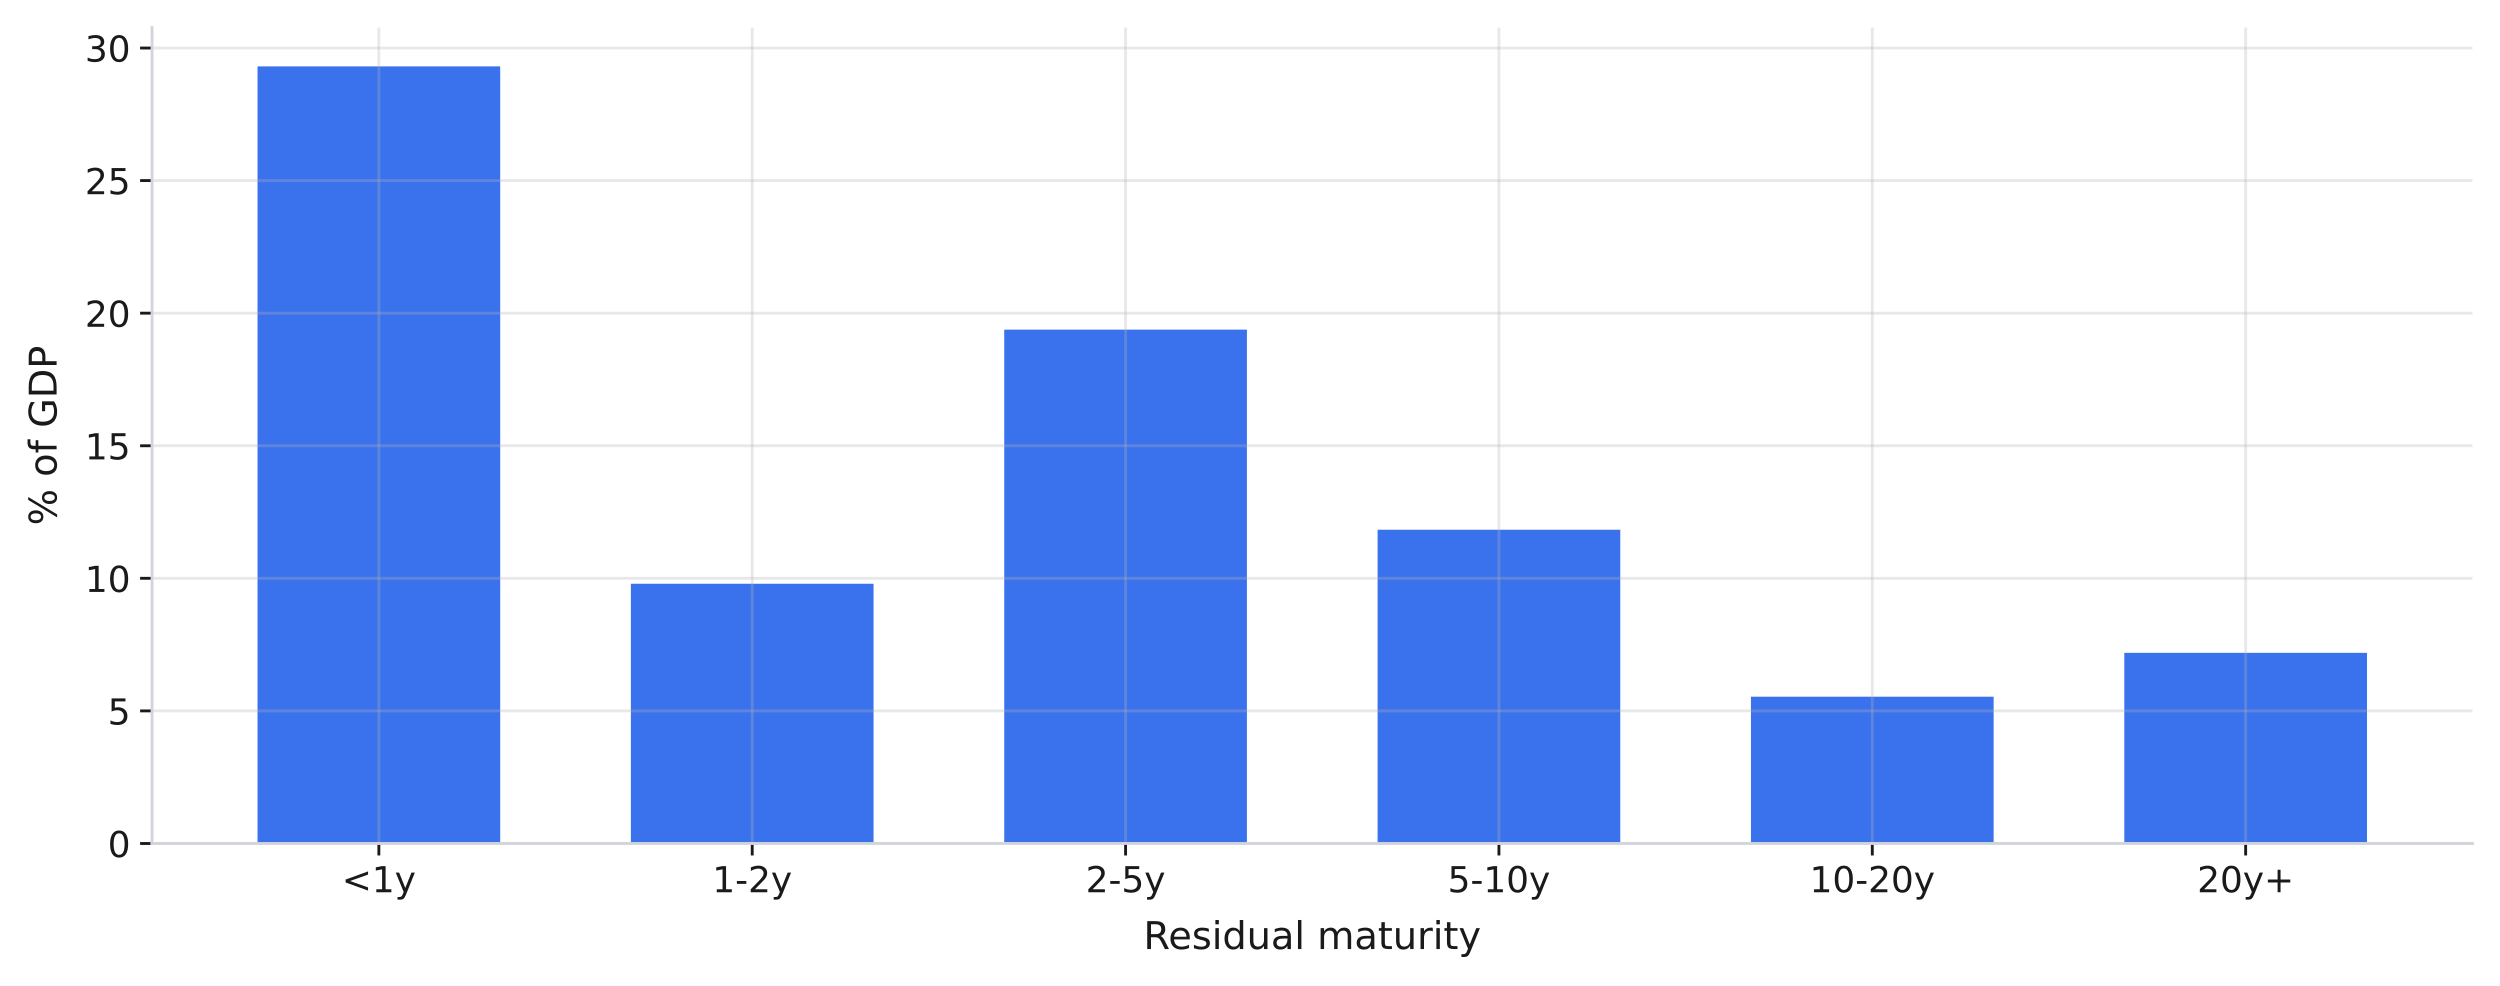
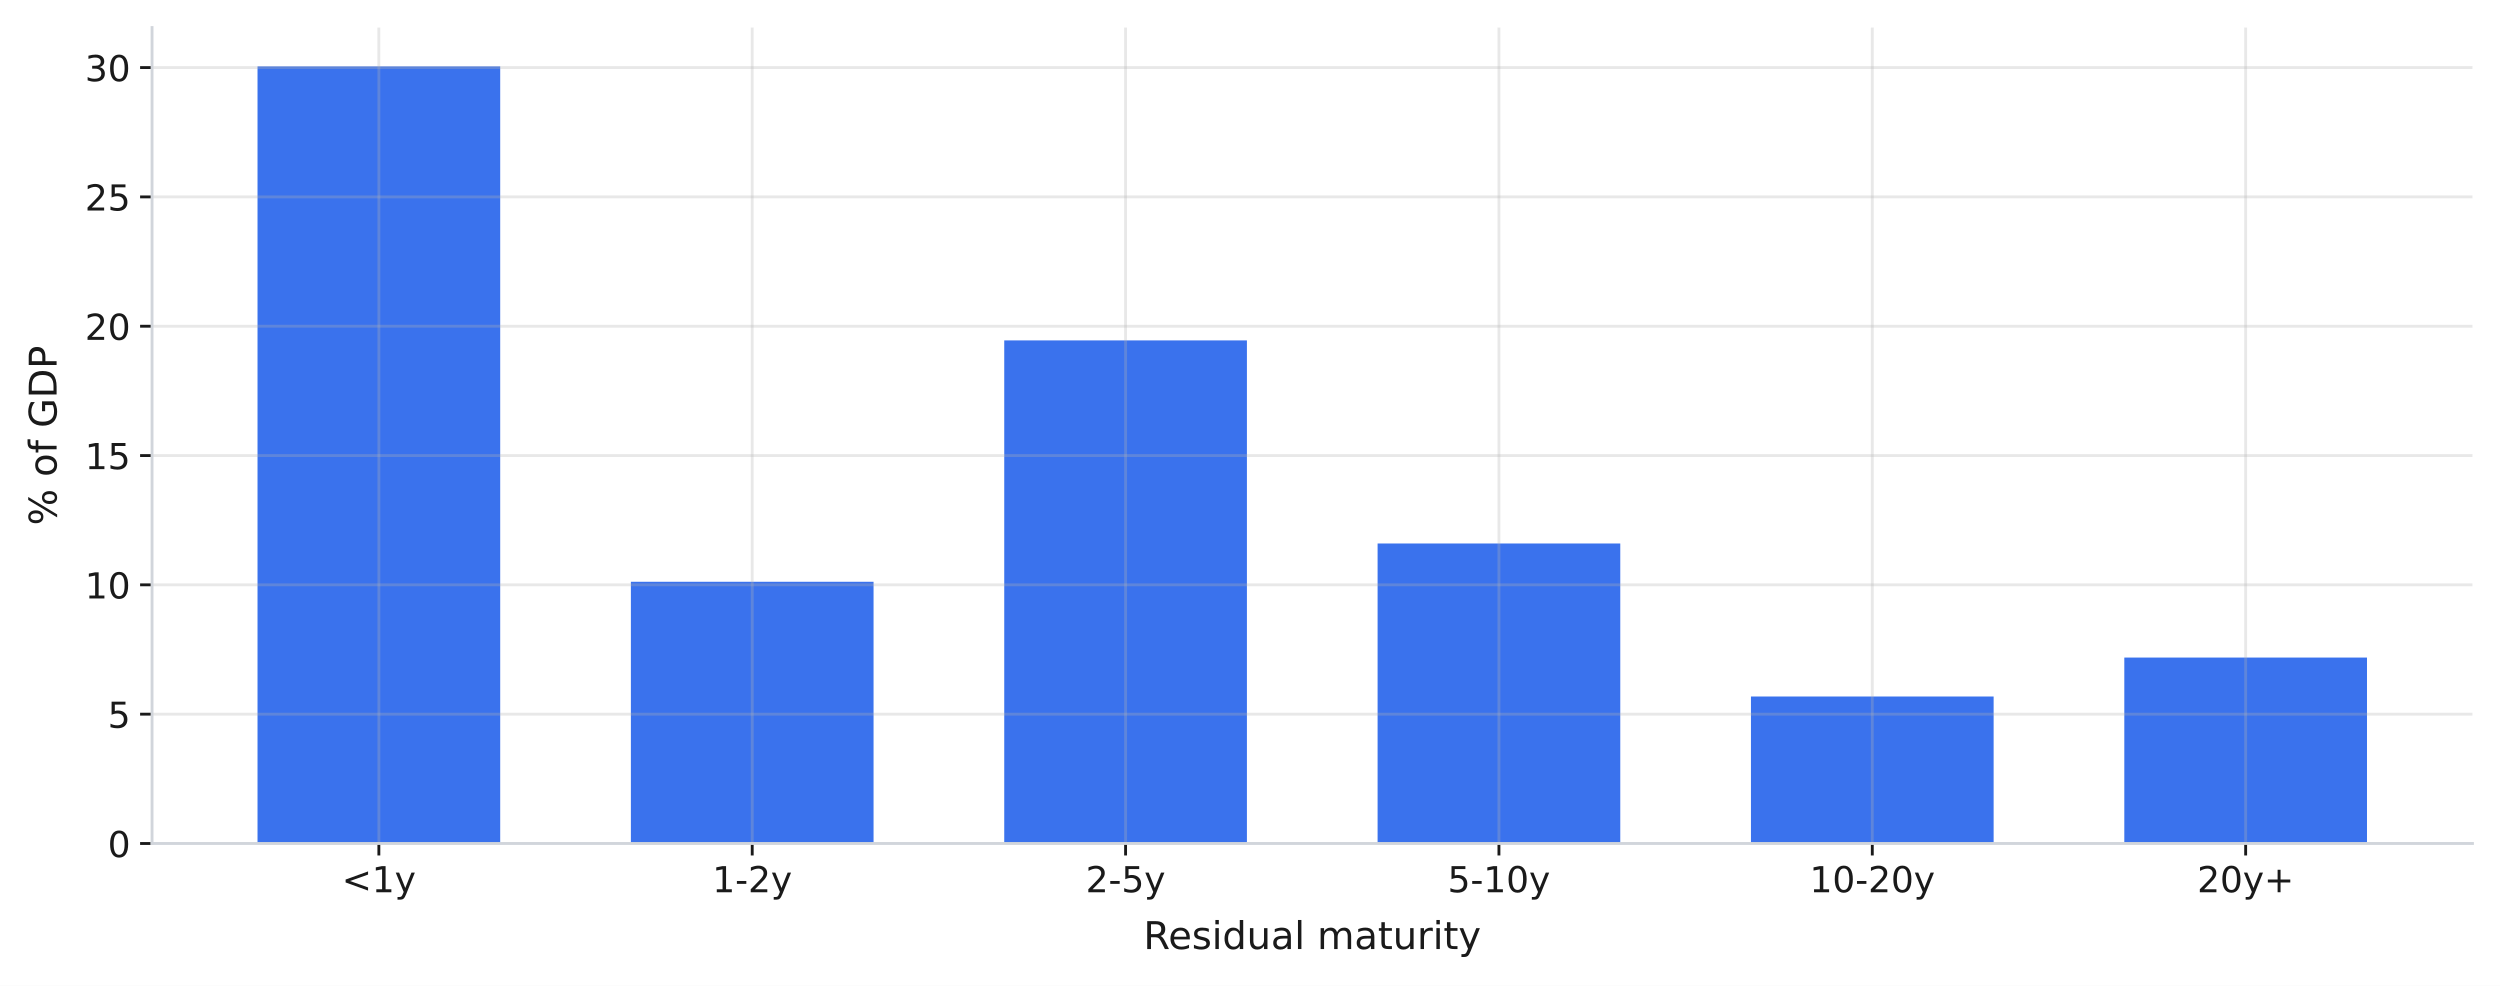
<svg xmlns="http://www.w3.org/2000/svg" xmlns:xlink="http://www.w3.org/1999/xlink" width="522.942pt" height="206.199pt" viewBox="0 0 522.942 206.199" version="1.1">
  <defs>
    <style type="text/css">*{stroke-linejoin: round; stroke-linecap: butt}</style>
  </defs>
  <g id="figure_1">
    <g id="patch_1">
      <path d="M 0 206.199  L 522.942 206.199  L 522.942 0  L 0 0  z " style="fill: #ffffff" />
    </g>
    <g id="axes_1">
      <g id="patch_2">
        <path d="M 31.804 176.438  L 517.183 176.438  L 517.183 5.76  L 31.804 5.76  z " style="fill: #ffffff" />
      </g>
      <g id="patch_3">
-         <path d="M 53.867 176.438  L 104.631 176.438  L 104.631 13.888  L 53.867 13.888  z " clip-path="url(#pe770b3ee13)" style="fill: #2563eb; opacity: 0.9" />
+         <path d="M 53.867 176.438  L 104.631 176.438  L 104.631 13.888  L 53.867 13.888  z " clip-path="url(#p1f7e3f1189)" style="fill: #2563eb; opacity: 0.9" />
      </g>
      <g id="patch_4">
-         <path d="M 131.965 176.438  L 182.728 176.438  L 182.728 122.108  L 131.965 122.108  z " clip-path="url(#pe770b3ee13)" style="fill: #2563eb; opacity: 0.9" />
+         <path d="M 131.965 176.438  L 182.728 176.438  L 182.728 121.693  L 131.965 121.693  z " clip-path="url(#p1f7e3f1189)" style="fill: #2563eb; opacity: 0.9" />
      </g>
      <g id="patch_5">
-         <path d="M 210.063 176.438  L 260.826 176.438  L 260.826 68.952  L 210.063 68.952  z " clip-path="url(#pe770b3ee13)" style="fill: #2563eb; opacity: 0.9" />
+         <path d="M 210.063 176.438  L 260.826 176.438  L 260.826 71.204  L 210.063 71.204  z " clip-path="url(#p1f7e3f1189)" style="fill: #2563eb; opacity: 0.9" />
      </g>
      <g id="patch_6">
-         <path d="M 288.161 176.438  L 338.924 176.438  L 338.924 110.81  L 288.161 110.81  z " clip-path="url(#pe770b3ee13)" style="fill: #2563eb; opacity: 0.9" />
+         <path d="M 288.161 176.438  L 338.924 176.438  L 338.924 113.685  L 288.161 113.685  z " clip-path="url(#p1f7e3f1189)" style="fill: #2563eb; opacity: 0.9" />
      </g>
      <g id="patch_7">
-         <path d="M 366.258 176.438  L 417.022 176.438  L 417.022 145.734  L 366.258 145.734  z " clip-path="url(#pe770b3ee13)" style="fill: #2563eb; opacity: 0.9" />
+         <path d="M 366.258 176.438  L 417.022 176.438  L 417.022 145.693  L 366.258 145.693  z " clip-path="url(#p1f7e3f1189)" style="fill: #2563eb; opacity: 0.9" />
      </g>
      <g id="patch_8">
-         <path d="M 444.356 176.438  L 495.12 176.438  L 495.12 136.559  L 444.356 136.559  z " clip-path="url(#pe770b3ee13)" style="fill: #2563eb; opacity: 0.9" />
+         <path d="M 444.356 176.438  L 495.12 176.438  L 495.12 137.547  L 444.356 137.547  z " clip-path="url(#p1f7e3f1189)" style="fill: #2563eb; opacity: 0.9" />
      </g>
      <g id="matplotlib.axis_1">
        <g id="xtick_1">
          <g id="line2d_1">
-             <path d="M 79.249 176.438  L 79.249 5.76  " clip-path="url(#pe770b3ee13)" style="fill: none; stroke: #b0b0b0; stroke-opacity: 0.3; stroke-width: 0.6; stroke-linecap: square" />
+             <path d="M 79.249 176.438  L 79.249 5.76  " clip-path="url(#p1f7e3f1189)" style="fill: none; stroke: #b0b0b0; stroke-opacity: 0.3; stroke-width: 0.6; stroke-linecap: square" />
          </g>
          <g id="line2d_2">
            <defs>
-               <path id="mba2484f743" d="M 0 0  L 0 2.5  " style="stroke: #1a1a1a; stroke-width: 0.6" />
+               <path id="m256be22a57" d="M 0 0  L 0 2.5  " style="stroke: #1a1a1a; stroke-width: 0.6" />
            </defs>
            <g>
-               <use xlink:href="#mba2484f743" x="79.249" y="176.438" style="fill: #1a1a1a; stroke: #1a1a1a; stroke-width: 0.6" />
+               <use xlink:href="#m256be22a57" x="79.249" y="176.438" style="fill: #1a1a1a; stroke: #1a1a1a; stroke-width: 0.6" />
            </g>
          </g>
          <g id="text_1">
            <g style="fill: #1a1a1a" transform="translate(71.50097 186.6364) scale(0.075 -0.075)">
              <defs>
                <path id="DejaVuSans-1f" d="M 4684 3150  L 1459 2003  L 4684 863  L 4684 294  L 678 1747  L 678 2266  L 4684 3719  L 4684 3150  z " transform="scale(0.015625)" />
                <path id="DejaVuSans-14" d="M 794 531  L 1825 531  L 1825 4091  L 703 3866  L 703 4441  L 1819 4666  L 2450 4666  L 2450 531  L 3481 531  L 3481 0  L 794 0  L 794 531  z " transform="scale(0.015625)" />
                <path id="DejaVuSans-5c" d="M 2059 -325  Q 1816 -950 1584 -1140  Q 1353 -1331 966 -1331  L 506 -1331  L 506 -850  L 844 -850  Q 1081 -850 1212 -737  Q 1344 -625 1503 -206  L 1606 56  L 191 3500  L 800 3500  L 1894 763  L 2988 3500  L 3597 3500  L 2059 -325  z " transform="scale(0.015625)" />
              </defs>
              <use xlink:href="#DejaVuSans-1f" />
              <use xlink:href="#DejaVuSans-14" transform="translate(83.79688 0)" />
              <use xlink:href="#DejaVuSans-5c" transform="translate(147.4219 0)" />
            </g>
          </g>
        </g>
        <g id="xtick_2">
          <g id="line2d_3">
-             <path d="M 157.347 176.438  L 157.347 5.76  " clip-path="url(#pe770b3ee13)" style="fill: none; stroke: #b0b0b0; stroke-opacity: 0.3; stroke-width: 0.6; stroke-linecap: square" />
+             <path d="M 157.347 176.438  L 157.347 5.76  " clip-path="url(#p1f7e3f1189)" style="fill: none; stroke: #b0b0b0; stroke-opacity: 0.3; stroke-width: 0.6; stroke-linecap: square" />
          </g>
          <g id="line2d_4">
            <g>
-               <use xlink:href="#mba2484f743" x="157.347" y="176.438" style="fill: #1a1a1a; stroke: #1a1a1a; stroke-width: 0.6" />
+               <use xlink:href="#m256be22a57" x="157.347" y="176.438" style="fill: #1a1a1a; stroke: #1a1a1a; stroke-width: 0.6" />
            </g>
          </g>
          <g id="text_2">
            <g style="fill: #1a1a1a" transform="translate(149.0023 186.6364) scale(0.075 -0.075)">
              <defs>
                <path id="DejaVuSans-10" d="M 313 2009  L 1997 2009  L 1997 1497  L 313 1497  L 313 2009  z " transform="scale(0.015625)" />
                <path id="DejaVuSans-15" d="M 1228 531  L 3431 531  L 3431 0  L 469 0  L 469 531  Q 828 903 1448 1529  Q 2069 2156 2228 2338  Q 2531 2678 2651 2914  Q 2772 3150 2772 3378  Q 2772 3750 2511 3984  Q 2250 4219 1831 4219  Q 1534 4219 1204 4116  Q 875 4013 500 3803  L 500 4441  Q 881 4594 1212 4672  Q 1544 4750 1819 4750  Q 2544 4750 2975 4387  Q 3406 4025 3406 3419  Q 3406 3131 3298 2873  Q 3191 2616 2906 2266  Q 2828 2175 2409 1742  Q 1991 1309 1228 531  z " transform="scale(0.015625)" />
              </defs>
              <use xlink:href="#DejaVuSans-14" />
              <use xlink:href="#DejaVuSans-10" transform="translate(63.625 0)" />
              <use xlink:href="#DejaVuSans-15" transform="translate(99.70312 0)" />
              <use xlink:href="#DejaVuSans-5c" transform="translate(163.3281 0)" />
            </g>
          </g>
        </g>
        <g id="xtick_3">
          <g id="line2d_5">
-             <path d="M 235.445 176.438  L 235.445 5.76  " clip-path="url(#pe770b3ee13)" style="fill: none; stroke: #b0b0b0; stroke-opacity: 0.3; stroke-width: 0.6; stroke-linecap: square" />
+             <path d="M 235.445 176.438  L 235.445 5.76  " clip-path="url(#p1f7e3f1189)" style="fill: none; stroke: #b0b0b0; stroke-opacity: 0.3; stroke-width: 0.6; stroke-linecap: square" />
          </g>
          <g id="line2d_6">
            <g>
-               <use xlink:href="#mba2484f743" x="235.445" y="176.438" style="fill: #1a1a1a; stroke: #1a1a1a; stroke-width: 0.6" />
+               <use xlink:href="#m256be22a57" x="235.445" y="176.438" style="fill: #1a1a1a; stroke: #1a1a1a; stroke-width: 0.6" />
            </g>
          </g>
          <g id="text_3">
            <g style="fill: #1a1a1a" transform="translate(227.1002 186.6364) scale(0.075 -0.075)">
              <defs>
                <path id="DejaVuSans-18" d="M 691 4666  L 3169 4666  L 3169 4134  L 1269 4134  L 1269 2991  Q 1406 3038 1543 3061  Q 1681 3084 1819 3084  Q 2600 3084 3056 2656  Q 3513 2228 3513 1497  Q 3513 744 3044 326  Q 2575 -91 1722 -91  Q 1428 -91 1123 -41  Q 819 9 494 109  L 494 744  Q 775 591 1075 516  Q 1375 441 1709 441  Q 2250 441 2565 725  Q 2881 1009 2881 1497  Q 2881 1984 2565 2268  Q 2250 2553 1709 2553  Q 1456 2553 1204 2497  Q 953 2441 691 2322  L 691 4666  z " transform="scale(0.015625)" />
              </defs>
              <use xlink:href="#DejaVuSans-15" />
              <use xlink:href="#DejaVuSans-10" transform="translate(63.625 0)" />
              <use xlink:href="#DejaVuSans-18" transform="translate(99.70312 0)" />
              <use xlink:href="#DejaVuSans-5c" transform="translate(163.3281 0)" />
            </g>
          </g>
        </g>
        <g id="xtick_4">
          <g id="line2d_7">
-             <path d="M 313.542 176.438  L 313.542 5.76  " clip-path="url(#pe770b3ee13)" style="fill: none; stroke: #b0b0b0; stroke-opacity: 0.3; stroke-width: 0.6; stroke-linecap: square" />
+             <path d="M 313.542 176.438  L 313.542 5.76  " clip-path="url(#p1f7e3f1189)" style="fill: none; stroke: #b0b0b0; stroke-opacity: 0.3; stroke-width: 0.6; stroke-linecap: square" />
          </g>
          <g id="line2d_8">
            <g>
-               <use xlink:href="#mba2484f743" x="313.542" y="176.438" style="fill: #1a1a1a; stroke: #1a1a1a; stroke-width: 0.6" />
+               <use xlink:href="#m256be22a57" x="313.542" y="176.438" style="fill: #1a1a1a; stroke: #1a1a1a; stroke-width: 0.6" />
            </g>
          </g>
          <g id="text_4">
            <g style="fill: #1a1a1a" transform="translate(302.8121 186.6364) scale(0.075 -0.075)">
              <defs>
                <path id="DejaVuSans-13" d="M 2034 4250  Q 1547 4250 1301 3770  Q 1056 3291 1056 2328  Q 1056 1369 1301 889  Q 1547 409 2034 409  Q 2525 409 2770 889  Q 3016 1369 3016 2328  Q 3016 3291 2770 3770  Q 2525 4250 2034 4250  z M 2034 4750  Q 2819 4750 3233 4129  Q 3647 3509 3647 2328  Q 3647 1150 3233 529  Q 2819 -91 2034 -91  Q 1250 -91 836 529  Q 422 1150 422 2328  Q 422 3509 836 4129  Q 1250 4750 2034 4750  z " transform="scale(0.015625)" />
              </defs>
              <use xlink:href="#DejaVuSans-18" />
              <use xlink:href="#DejaVuSans-10" transform="translate(63.625 0)" />
              <use xlink:href="#DejaVuSans-14" transform="translate(99.70312 0)" />
              <use xlink:href="#DejaVuSans-13" transform="translate(163.3281 0)" />
              <use xlink:href="#DejaVuSans-5c" transform="translate(226.9531 0)" />
            </g>
          </g>
        </g>
        <g id="xtick_5">
          <g id="line2d_9">
-             <path d="M 391.64 176.438  L 391.64 5.76  " clip-path="url(#pe770b3ee13)" style="fill: none; stroke: #b0b0b0; stroke-opacity: 0.3; stroke-width: 0.6; stroke-linecap: square" />
+             <path d="M 391.64 176.438  L 391.64 5.76  " clip-path="url(#p1f7e3f1189)" style="fill: none; stroke: #b0b0b0; stroke-opacity: 0.3; stroke-width: 0.6; stroke-linecap: square" />
          </g>
          <g id="line2d_10">
            <g>
-               <use xlink:href="#mba2484f743" x="391.64" y="176.438" style="fill: #1a1a1a; stroke: #1a1a1a; stroke-width: 0.6" />
+               <use xlink:href="#m256be22a57" x="391.64" y="176.438" style="fill: #1a1a1a; stroke: #1a1a1a; stroke-width: 0.6" />
            </g>
          </g>
          <g id="text_5">
            <g style="fill: #1a1a1a" transform="translate(378.524 186.6364) scale(0.075 -0.075)">
              <use xlink:href="#DejaVuSans-14" />
              <use xlink:href="#DejaVuSans-13" transform="translate(63.625 0)" />
              <use xlink:href="#DejaVuSans-10" transform="translate(127.25 0)" />
              <use xlink:href="#DejaVuSans-15" transform="translate(163.3281 0)" />
              <use xlink:href="#DejaVuSans-13" transform="translate(226.9531 0)" />
              <use xlink:href="#DejaVuSans-5c" transform="translate(290.5781 0)" />
            </g>
          </g>
        </g>
        <g id="xtick_6">
          <g id="line2d_11">
-             <path d="M 469.738 176.438  L 469.738 5.76  " clip-path="url(#pe770b3ee13)" style="fill: none; stroke: #b0b0b0; stroke-opacity: 0.3; stroke-width: 0.6; stroke-linecap: square" />
+             <path d="M 469.738 176.438  L 469.738 5.76  " clip-path="url(#p1f7e3f1189)" style="fill: none; stroke: #b0b0b0; stroke-opacity: 0.3; stroke-width: 0.6; stroke-linecap: square" />
          </g>
          <g id="line2d_12">
            <g>
-               <use xlink:href="#mba2484f743" x="469.738" y="176.438" style="fill: #1a1a1a; stroke: #1a1a1a; stroke-width: 0.6" />
+               <use xlink:href="#m256be22a57" x="469.738" y="176.438" style="fill: #1a1a1a; stroke: #1a1a1a; stroke-width: 0.6" />
            </g>
          </g>
          <g id="text_6">
            <g style="fill: #1a1a1a" transform="translate(459.6043 186.6364) scale(0.075 -0.075)">
              <defs>
                <path id="DejaVuSans-e" d="M 2944 4013  L 2944 2272  L 4684 2272  L 4684 1741  L 2944 1741  L 2944 0  L 2419 0  L 2419 1741  L 678 1741  L 678 2272  L 2419 2272  L 2419 4013  L 2944 4013  z " transform="scale(0.015625)" />
              </defs>
              <use xlink:href="#DejaVuSans-15" />
              <use xlink:href="#DejaVuSans-13" transform="translate(63.625 0)" />
              <use xlink:href="#DejaVuSans-5c" transform="translate(127.25 0)" />
              <use xlink:href="#DejaVuSans-e" transform="translate(186.4375 0)" />
            </g>
          </g>
        </g>
        <g id="text_7">
          <g style="fill: #1a1a1a" transform="translate(239.1872 198.5169) scale(0.08 -0.08)">
            <defs>
              <path id="DejaVuSans-35" d="M 2841 2188  Q 3044 2119 3236 1894  Q 3428 1669 3622 1275  L 4263 0  L 3584 0  L 2988 1197  Q 2756 1666 2539 1819  Q 2322 1972 1947 1972  L 1259 1972  L 1259 0  L 628 0  L 628 4666  L 2053 4666  Q 2853 4666 3247 4331  Q 3641 3997 3641 3322  Q 3641 2881 3436 2590  Q 3231 2300 2841 2188  z M 1259 4147  L 1259 2491  L 2053 2491  Q 2509 2491 2742 2702  Q 2975 2913 2975 3322  Q 2975 3731 2742 3939  Q 2509 4147 2053 4147  L 1259 4147  z " transform="scale(0.015625)" />
              <path id="DejaVuSans-48" d="M 3597 1894  L 3597 1613  L 953 1613  Q 991 1019 1311 708  Q 1631 397 2203 397  Q 2534 397 2845 478  Q 3156 559 3463 722  L 3463 178  Q 3153 47 2828 -22  Q 2503 -91 2169 -91  Q 1331 -91 842 396  Q 353 884 353 1716  Q 353 2575 817 3079  Q 1281 3584 2069 3584  Q 2775 3584 3186 3129  Q 3597 2675 3597 1894  z M 3022 2063  Q 3016 2534 2758 2815  Q 2500 3097 2075 3097  Q 1594 3097 1305 2825  Q 1016 2553 972 2059  L 3022 2063  z " transform="scale(0.015625)" />
              <path id="DejaVuSans-56" d="M 2834 3397  L 2834 2853  Q 2591 2978 2328 3040  Q 2066 3103 1784 3103  Q 1356 3103 1142 2972  Q 928 2841 928 2578  Q 928 2378 1081 2264  Q 1234 2150 1697 2047  L 1894 2003  Q 2506 1872 2764 1633  Q 3022 1394 3022 966  Q 3022 478 2636 193  Q 2250 -91 1575 -91  Q 1294 -91 989 -36  Q 684 19 347 128  L 347 722  Q 666 556 975 473  Q 1284 391 1588 391  Q 1994 391 2212 530  Q 2431 669 2431 922  Q 2431 1156 2273 1281  Q 2116 1406 1581 1522  L 1381 1569  Q 847 1681 609 1914  Q 372 2147 372 2553  Q 372 3047 722 3315  Q 1072 3584 1716 3584  Q 2034 3584 2315 3537  Q 2597 3491 2834 3397  z " transform="scale(0.015625)" />
              <path id="DejaVuSans-4c" d="M 603 3500  L 1178 3500  L 1178 0  L 603 0  L 603 3500  z M 603 4863  L 1178 4863  L 1178 4134  L 603 4134  L 603 4863  z " transform="scale(0.015625)" />
              <path id="DejaVuSans-47" d="M 2906 2969  L 2906 4863  L 3481 4863  L 3481 0  L 2906 0  L 2906 525  Q 2725 213 2448 61  Q 2172 -91 1784 -91  Q 1150 -91 751 415  Q 353 922 353 1747  Q 353 2572 751 3078  Q 1150 3584 1784 3584  Q 2172 3584 2448 3432  Q 2725 3281 2906 2969  z M 947 1747  Q 947 1113 1208 752  Q 1469 391 1925 391  Q 2381 391 2643 752  Q 2906 1113 2906 1747  Q 2906 2381 2643 2742  Q 2381 3103 1925 3103  Q 1469 3103 1208 2742  Q 947 2381 947 1747  z " transform="scale(0.015625)" />
              <path id="DejaVuSans-58" d="M 544 1381  L 544 3500  L 1119 3500  L 1119 1403  Q 1119 906 1312 657  Q 1506 409 1894 409  Q 2359 409 2629 706  Q 2900 1003 2900 1516  L 2900 3500  L 3475 3500  L 3475 0  L 2900 0  L 2900 538  Q 2691 219 2414 64  Q 2138 -91 1772 -91  Q 1169 -91 856 284  Q 544 659 544 1381  z M 1991 3584  L 1991 3584  z " transform="scale(0.015625)" />
              <path id="DejaVuSans-44" d="M 2194 1759  Q 1497 1759 1228 1600  Q 959 1441 959 1056  Q 959 750 1161 570  Q 1363 391 1709 391  Q 2188 391 2477 730  Q 2766 1069 2766 1631  L 2766 1759  L 2194 1759  z M 3341 1997  L 3341 0  L 2766 0  L 2766 531  Q 2569 213 2275 61  Q 1981 -91 1556 -91  Q 1019 -91 701 211  Q 384 513 384 1019  Q 384 1609 779 1909  Q 1175 2209 1959 2209  L 2766 2209  L 2766 2266  Q 2766 2663 2505 2880  Q 2244 3097 1772 3097  Q 1472 3097 1187 3025  Q 903 2953 641 2809  L 641 3341  Q 956 3463 1253 3523  Q 1550 3584 1831 3584  Q 2591 3584 2966 3190  Q 3341 2797 3341 1997  z " transform="scale(0.015625)" />
              <path id="DejaVuSans-4f" d="M 603 4863  L 1178 4863  L 1178 0  L 603 0  L 603 4863  z " transform="scale(0.015625)" />
              <path id="DejaVuSans-3" transform="scale(0.015625)" />
              <path id="DejaVuSans-50" d="M 3328 2828  Q 3544 3216 3844 3400  Q 4144 3584 4550 3584  Q 5097 3584 5394 3201  Q 5691 2819 5691 2113  L 5691 0  L 5113 0  L 5113 2094  Q 5113 2597 4934 2840  Q 4756 3084 4391 3084  Q 3944 3084 3684 2787  Q 3425 2491 3425 1978  L 3425 0  L 2847 0  L 2847 2094  Q 2847 2600 2669 2842  Q 2491 3084 2119 3084  Q 1678 3084 1418 2786  Q 1159 2488 1159 1978  L 1159 0  L 581 0  L 581 3500  L 1159 3500  L 1159 2956  Q 1356 3278 1631 3431  Q 1906 3584 2284 3584  Q 2666 3584 2933 3390  Q 3200 3197 3328 2828  z " transform="scale(0.015625)" />
              <path id="DejaVuSans-57" d="M 1172 4494  L 1172 3500  L 2356 3500  L 2356 3053  L 1172 3053  L 1172 1153  Q 1172 725 1289 603  Q 1406 481 1766 481  L 2356 481  L 2356 0  L 1766 0  Q 1100 0 847 248  Q 594 497 594 1153  L 594 3053  L 172 3053  L 172 3500  L 594 3500  L 594 4494  L 1172 4494  z " transform="scale(0.015625)" />
              <path id="DejaVuSans-55" d="M 2631 2963  Q 2534 3019 2420 3045  Q 2306 3072 2169 3072  Q 1681 3072 1420 2755  Q 1159 2438 1159 1844  L 1159 0  L 581 0  L 581 3500  L 1159 3500  L 1159 2956  Q 1341 3275 1631 3429  Q 1922 3584 2338 3584  Q 2397 3584 2469 3576  Q 2541 3569 2628 3553  L 2631 2963  z " transform="scale(0.015625)" />
            </defs>
            <use xlink:href="#DejaVuSans-35" />
            <use xlink:href="#DejaVuSans-48" transform="translate(65 0)" />
            <use xlink:href="#DejaVuSans-56" transform="translate(126.5312 0)" />
            <use xlink:href="#DejaVuSans-4c" transform="translate(178.625 0)" />
            <use xlink:href="#DejaVuSans-47" transform="translate(206.4062 0)" />
            <use xlink:href="#DejaVuSans-58" transform="translate(269.8906 0)" />
            <use xlink:href="#DejaVuSans-44" transform="translate(333.2656 0)" />
            <use xlink:href="#DejaVuSans-4f" transform="translate(394.5469 0)" />
            <use xlink:href="#DejaVuSans-3" transform="translate(422.3281 0)" />
            <use xlink:href="#DejaVuSans-50" transform="translate(454.1094 0)" />
            <use xlink:href="#DejaVuSans-44" transform="translate(551.5156 0)" />
            <use xlink:href="#DejaVuSans-57" transform="translate(612.7969 0)" />
            <use xlink:href="#DejaVuSans-58" transform="translate(652 0)" />
            <use xlink:href="#DejaVuSans-55" transform="translate(715.375 0)" />
            <use xlink:href="#DejaVuSans-4c" transform="translate(756.4844 0)" />
            <use xlink:href="#DejaVuSans-57" transform="translate(784.2656 0)" />
            <use xlink:href="#DejaVuSans-5c" transform="translate(823.4688 0)" />
          </g>
        </g>
      </g>
      <g id="matplotlib.axis_2">
        <g id="ytick_1">
          <g id="line2d_13">
-             <path d="M 31.804 176.438  L 517.183 176.438  " clip-path="url(#pe770b3ee13)" style="fill: none; stroke: #b0b0b0; stroke-opacity: 0.3; stroke-width: 0.6; stroke-linecap: square" />
+             <path d="M 31.804 176.438  L 517.183 176.438  " clip-path="url(#p1f7e3f1189)" style="fill: none; stroke: #b0b0b0; stroke-opacity: 0.3; stroke-width: 0.6; stroke-linecap: square" />
          </g>
          <g id="line2d_14">
            <defs>
-               <path id="mf4a0b7d2d8" d="M 0 0  L -2.5 0  " style="stroke: #1a1a1a; stroke-width: 0.6" />
+               <path id="mc8345a4b58" d="M 0 0  L -2.5 0  " style="stroke: #1a1a1a; stroke-width: 0.6" />
            </defs>
            <g>
-               <use xlink:href="#mf4a0b7d2d8" x="31.804" y="176.438" style="fill: #1a1a1a; stroke: #1a1a1a; stroke-width: 0.6" />
+               <use xlink:href="#mc8345a4b58" x="31.804" y="176.438" style="fill: #1a1a1a; stroke: #1a1a1a; stroke-width: 0.6" />
            </g>
          </g>
          <g id="text_8">
            <g style="fill: #1a1a1a" transform="translate(22.5325 179.2872) scale(0.075 -0.075)">
              <use xlink:href="#DejaVuSans-13" />
            </g>
          </g>
        </g>
        <g id="ytick_2">
          <g id="line2d_15">
-             <path d="M 31.804 148.706  L 517.183 148.706  " clip-path="url(#pe770b3ee13)" style="fill: none; stroke: #b0b0b0; stroke-opacity: 0.3; stroke-width: 0.6; stroke-linecap: square" />
+             <path d="M 31.804 149.388  L 517.183 149.388  " clip-path="url(#p1f7e3f1189)" style="fill: none; stroke: #b0b0b0; stroke-opacity: 0.3; stroke-width: 0.6; stroke-linecap: square" />
          </g>
          <g id="line2d_16">
            <g>
-               <use xlink:href="#mf4a0b7d2d8" x="31.804" y="148.706" style="fill: #1a1a1a; stroke: #1a1a1a; stroke-width: 0.6" />
+               <use xlink:href="#mc8345a4b58" x="31.804" y="149.388" style="fill: #1a1a1a; stroke: #1a1a1a; stroke-width: 0.6" />
            </g>
          </g>
          <g id="text_9">
-             <g style="fill: #1a1a1a" transform="translate(22.5325 151.5549) scale(0.075 -0.075)">
+             <g style="fill: #1a1a1a" transform="translate(22.5325 152.237) scale(0.075 -0.075)">
              <use xlink:href="#DejaVuSans-18" />
            </g>
          </g>
        </g>
        <g id="ytick_3">
          <g id="line2d_17">
-             <path d="M 31.804 120.973  L 517.183 120.973  " clip-path="url(#pe770b3ee13)" style="fill: none; stroke: #b0b0b0; stroke-opacity: 0.3; stroke-width: 0.6; stroke-linecap: square" />
+             <path d="M 31.804 122.338  L 517.183 122.338  " clip-path="url(#p1f7e3f1189)" style="fill: none; stroke: #b0b0b0; stroke-opacity: 0.3; stroke-width: 0.6; stroke-linecap: square" />
          </g>
          <g id="line2d_18">
            <g>
-               <use xlink:href="#mf4a0b7d2d8" x="31.804" y="120.973" style="fill: #1a1a1a; stroke: #1a1a1a; stroke-width: 0.6" />
+               <use xlink:href="#mc8345a4b58" x="31.804" y="122.338" style="fill: #1a1a1a; stroke: #1a1a1a; stroke-width: 0.6" />
            </g>
          </g>
          <g id="text_10">
-             <g style="fill: #1a1a1a" transform="translate(17.76063 123.8225) scale(0.075 -0.075)">
+             <g style="fill: #1a1a1a" transform="translate(17.76063 125.1868) scale(0.075 -0.075)">
              <use xlink:href="#DejaVuSans-14" />
              <use xlink:href="#DejaVuSans-13" transform="translate(63.625 0)" />
            </g>
          </g>
        </g>
        <g id="ytick_4">
          <g id="line2d_19">
-             <path d="M 31.804 93.241  L 517.183 93.241  " clip-path="url(#pe770b3ee13)" style="fill: none; stroke: #b0b0b0; stroke-opacity: 0.3; stroke-width: 0.6; stroke-linecap: square" />
+             <path d="M 31.804 95.287  L 517.183 95.287  " clip-path="url(#p1f7e3f1189)" style="fill: none; stroke: #b0b0b0; stroke-opacity: 0.3; stroke-width: 0.6; stroke-linecap: square" />
          </g>
          <g id="line2d_20">
            <g>
-               <use xlink:href="#mf4a0b7d2d8" x="31.804" y="93.241" style="fill: #1a1a1a; stroke: #1a1a1a; stroke-width: 0.6" />
+               <use xlink:href="#mc8345a4b58" x="31.804" y="95.287" style="fill: #1a1a1a; stroke: #1a1a1a; stroke-width: 0.6" />
            </g>
          </g>
          <g id="text_11">
-             <g style="fill: #1a1a1a" transform="translate(17.76063 96.09009) scale(0.075 -0.075)">
+             <g style="fill: #1a1a1a" transform="translate(17.76063 98.13657) scale(0.075 -0.075)">
              <use xlink:href="#DejaVuSans-14" />
              <use xlink:href="#DejaVuSans-18" transform="translate(63.625 0)" />
            </g>
          </g>
        </g>
        <g id="ytick_5">
          <g id="line2d_21">
-             <path d="M 31.804 65.509  L 517.183 65.509  " clip-path="url(#pe770b3ee13)" style="fill: none; stroke: #b0b0b0; stroke-opacity: 0.3; stroke-width: 0.6; stroke-linecap: square" />
+             <path d="M 31.804 68.237  L 517.183 68.237  " clip-path="url(#p1f7e3f1189)" style="fill: none; stroke: #b0b0b0; stroke-opacity: 0.3; stroke-width: 0.6; stroke-linecap: square" />
          </g>
          <g id="line2d_22">
            <g>
-               <use xlink:href="#mf4a0b7d2d8" x="31.804" y="65.509" style="fill: #1a1a1a; stroke: #1a1a1a; stroke-width: 0.6" />
+               <use xlink:href="#mc8345a4b58" x="31.804" y="68.237" style="fill: #1a1a1a; stroke: #1a1a1a; stroke-width: 0.6" />
            </g>
          </g>
          <g id="text_12">
-             <g style="fill: #1a1a1a" transform="translate(17.76063 68.35771) scale(0.075 -0.075)">
+             <g style="fill: #1a1a1a" transform="translate(17.76063 71.08634) scale(0.075 -0.075)">
              <use xlink:href="#DejaVuSans-15" />
              <use xlink:href="#DejaVuSans-13" transform="translate(63.625 0)" />
            </g>
          </g>
        </g>
        <g id="ytick_6">
          <g id="line2d_23">
-             <path d="M 31.804 37.776  L 517.183 37.776  " clip-path="url(#pe770b3ee13)" style="fill: none; stroke: #b0b0b0; stroke-opacity: 0.3; stroke-width: 0.6; stroke-linecap: square" />
+             <path d="M 31.804 41.187  L 517.183 41.187  " clip-path="url(#p1f7e3f1189)" style="fill: none; stroke: #b0b0b0; stroke-opacity: 0.3; stroke-width: 0.6; stroke-linecap: square" />
          </g>
          <g id="line2d_24">
            <g>
-               <use xlink:href="#mf4a0b7d2d8" x="31.804" y="37.776" style="fill: #1a1a1a; stroke: #1a1a1a; stroke-width: 0.6" />
+               <use xlink:href="#mc8345a4b58" x="31.804" y="41.187" style="fill: #1a1a1a; stroke: #1a1a1a; stroke-width: 0.6" />
            </g>
          </g>
          <g id="text_13">
-             <g style="fill: #1a1a1a" transform="translate(17.76063 40.62532) scale(0.075 -0.075)">
+             <g style="fill: #1a1a1a" transform="translate(17.76063 44.03612) scale(0.075 -0.075)">
              <use xlink:href="#DejaVuSans-15" />
              <use xlink:href="#DejaVuSans-18" transform="translate(63.625 0)" />
            </g>
          </g>
        </g>
        <g id="ytick_7">
          <g id="line2d_25">
-             <path d="M 31.804 10.044  L 517.183 10.044  " clip-path="url(#pe770b3ee13)" style="fill: none; stroke: #b0b0b0; stroke-opacity: 0.3; stroke-width: 0.6; stroke-linecap: square" />
+             <path d="M 31.804 14.137  L 517.183 14.137  " clip-path="url(#p1f7e3f1189)" style="fill: none; stroke: #b0b0b0; stroke-opacity: 0.3; stroke-width: 0.6; stroke-linecap: square" />
          </g>
          <g id="line2d_26">
            <g>
-               <use xlink:href="#mf4a0b7d2d8" x="31.804" y="10.044" style="fill: #1a1a1a; stroke: #1a1a1a; stroke-width: 0.6" />
+               <use xlink:href="#mc8345a4b58" x="31.804" y="14.137" style="fill: #1a1a1a; stroke: #1a1a1a; stroke-width: 0.6" />
            </g>
          </g>
          <g id="text_14">
-             <g style="fill: #1a1a1a" transform="translate(17.76063 12.89294) scale(0.075 -0.075)">
+             <g style="fill: #1a1a1a" transform="translate(17.76063 16.98589) scale(0.075 -0.075)">
              <defs>
                <path id="DejaVuSans-16" d="M 2597 2516  Q 3050 2419 3304 2112  Q 3559 1806 3559 1356  Q 3559 666 3084 287  Q 2609 -91 1734 -91  Q 1441 -91 1130 -33  Q 819 25 488 141  L 488 750  Q 750 597 1062 519  Q 1375 441 1716 441  Q 2309 441 2620 675  Q 2931 909 2931 1356  Q 2931 1769 2642 2001  Q 2353 2234 1838 2234  L 1294 2234  L 1294 2753  L 1863 2753  Q 2328 2753 2575 2939  Q 2822 3125 2822 3475  Q 2822 3834 2567 4026  Q 2313 4219 1838 4219  Q 1578 4219 1281 4162  Q 984 4106 628 3988  L 628 4550  Q 988 4650 1302 4700  Q 1616 4750 1894 4750  Q 2613 4750 3031 4423  Q 3450 4097 3450 3541  Q 3450 3153 3228 2886  Q 3006 2619 2597 2516  z " transform="scale(0.015625)" />
              </defs>
              <use xlink:href="#DejaVuSans-16" />
              <use xlink:href="#DejaVuSans-13" transform="translate(63.625 0)" />
            </g>
          </g>
        </g>
        <g id="text_15">
          <g style="fill: #1a1a1a" transform="translate(11.83875 109.8891) rotate(-90) scale(0.08 -0.08)">
            <defs>
              <path id="DejaVuSans-8" d="M 4653 2053  Q 4381 2053 4226 1822  Q 4072 1591 4072 1178  Q 4072 772 4226 539  Q 4381 306 4653 306  Q 4919 306 5073 539  Q 5228 772 5228 1178  Q 5228 1588 5073 1820  Q 4919 2053 4653 2053  z M 4653 2450  Q 5147 2450 5437 2106  Q 5728 1763 5728 1178  Q 5728 594 5436 251  Q 5144 -91 4653 -91  Q 4153 -91 3862 251  Q 3572 594 3572 1178  Q 3572 1766 3864 2108  Q 4156 2450 4653 2450  z M 1428 4353  Q 1159 4353 1004 4120  Q 850 3888 850 3481  Q 850 3069 1003 2837  Q 1156 2606 1428 2606  Q 1700 2606 1854 2837  Q 2009 3069 2009 3481  Q 2009 3884 1853 4118  Q 1697 4353 1428 4353  z M 4250 4750  L 4750 4750  L 1831 -91  L 1331 -91  L 4250 4750  z M 1428 4750  Q 1922 4750 2215 4408  Q 2509 4066 2509 3481  Q 2509 2891 2217 2550  Q 1925 2209 1428 2209  Q 931 2209 642 2551  Q 353 2894 353 3481  Q 353 4063 643 4406  Q 934 4750 1428 4750  z " transform="scale(0.015625)" />
              <path id="DejaVuSans-52" d="M 1959 3097  Q 1497 3097 1228 2736  Q 959 2375 959 1747  Q 959 1119 1226 758  Q 1494 397 1959 397  Q 2419 397 2687 759  Q 2956 1122 2956 1747  Q 2956 2369 2687 2733  Q 2419 3097 1959 3097  z M 1959 3584  Q 2709 3584 3137 3096  Q 3566 2609 3566 1747  Q 3566 888 3137 398  Q 2709 -91 1959 -91  Q 1206 -91 779 398  Q 353 888 353 1747  Q 353 2609 779 3096  Q 1206 3584 1959 3584  z " transform="scale(0.015625)" />
              <path id="DejaVuSans-49" d="M 2375 4863  L 2375 4384  L 1825 4384  Q 1516 4384 1395 4259  Q 1275 4134 1275 3809  L 1275 3500  L 2222 3500  L 2222 3053  L 1275 3053  L 1275 0  L 697 0  L 697 3053  L 147 3053  L 147 3500  L 697 3500  L 697 3744  Q 697 4328 969 4595  Q 1241 4863 1831 4863  L 2375 4863  z " transform="scale(0.015625)" />
              <path id="DejaVuSans-2a" d="M 3809 666  L 3809 1919  L 2778 1919  L 2778 2438  L 4434 2438  L 4434 434  Q 4069 175 3628 42  Q 3188 -91 2688 -91  Q 1594 -91 976 548  Q 359 1188 359 2328  Q 359 3472 976 4111  Q 1594 4750 2688 4750  Q 3144 4750 3555 4637  Q 3966 4525 4313 4306  L 4313 3634  Q 3963 3931 3569 4081  Q 3175 4231 2741 4231  Q 1884 4231 1454 3753  Q 1025 3275 1025 2328  Q 1025 1384 1454 906  Q 1884 428 2741 428  Q 3075 428 3337 486  Q 3600 544 3809 666  z " transform="scale(0.015625)" />
              <path id="DejaVuSans-27" d="M 1259 4147  L 1259 519  L 2022 519  Q 2988 519 3436 956  Q 3884 1394 3884 2338  Q 3884 3275 3436 3711  Q 2988 4147 2022 4147  L 1259 4147  z M 628 4666  L 1925 4666  Q 3281 4666 3915 4102  Q 4550 3538 4550 2338  Q 4550 1131 3912 565  Q 3275 0 1925 0  L 628 0  L 628 4666  z " transform="scale(0.015625)" />
              <path id="DejaVuSans-33" d="M 1259 4147  L 1259 2394  L 2053 2394  Q 2494 2394 2734 2622  Q 2975 2850 2975 3272  Q 2975 3691 2734 3919  Q 2494 4147 2053 4147  L 1259 4147  z M 628 4666  L 2053 4666  Q 2838 4666 3239 4311  Q 3641 3956 3641 3272  Q 3641 2581 3239 2228  Q 2838 1875 2053 1875  L 1259 1875  L 1259 0  L 628 0  L 628 4666  z " transform="scale(0.015625)" />
            </defs>
            <use xlink:href="#DejaVuSans-8" />
            <use xlink:href="#DejaVuSans-3" transform="translate(95.01562 0)" />
            <use xlink:href="#DejaVuSans-52" transform="translate(126.7969 0)" />
            <use xlink:href="#DejaVuSans-49" transform="translate(187.9844 0)" />
            <use xlink:href="#DejaVuSans-3" transform="translate(223.1875 0)" />
            <use xlink:href="#DejaVuSans-2a" transform="translate(254.9688 0)" />
            <use xlink:href="#DejaVuSans-27" transform="translate(332.4531 0)" />
            <use xlink:href="#DejaVuSans-33" transform="translate(409.4531 0)" />
          </g>
        </g>
      </g>
      <g id="patch_9">
        <path d="M 31.804 176.438  L 31.804 5.76  " style="fill: none; stroke: #d1d5db; stroke-width: 0.6; stroke-linejoin: miter; stroke-linecap: square" />
      </g>
      <g id="patch_10">
        <path d="M 31.804 176.438  L 517.183 176.438  " style="fill: none; stroke: #d1d5db; stroke-width: 0.6; stroke-linejoin: miter; stroke-linecap: square" />
      </g>
    </g>
  </g>
  <defs>
-     <clipPath id="pe770b3ee13">
+     <clipPath id="p1f7e3f1189">
      <rect x="31.804" y="5.76" width="485.378" height="170.678" />
    </clipPath>
  </defs>
</svg>
